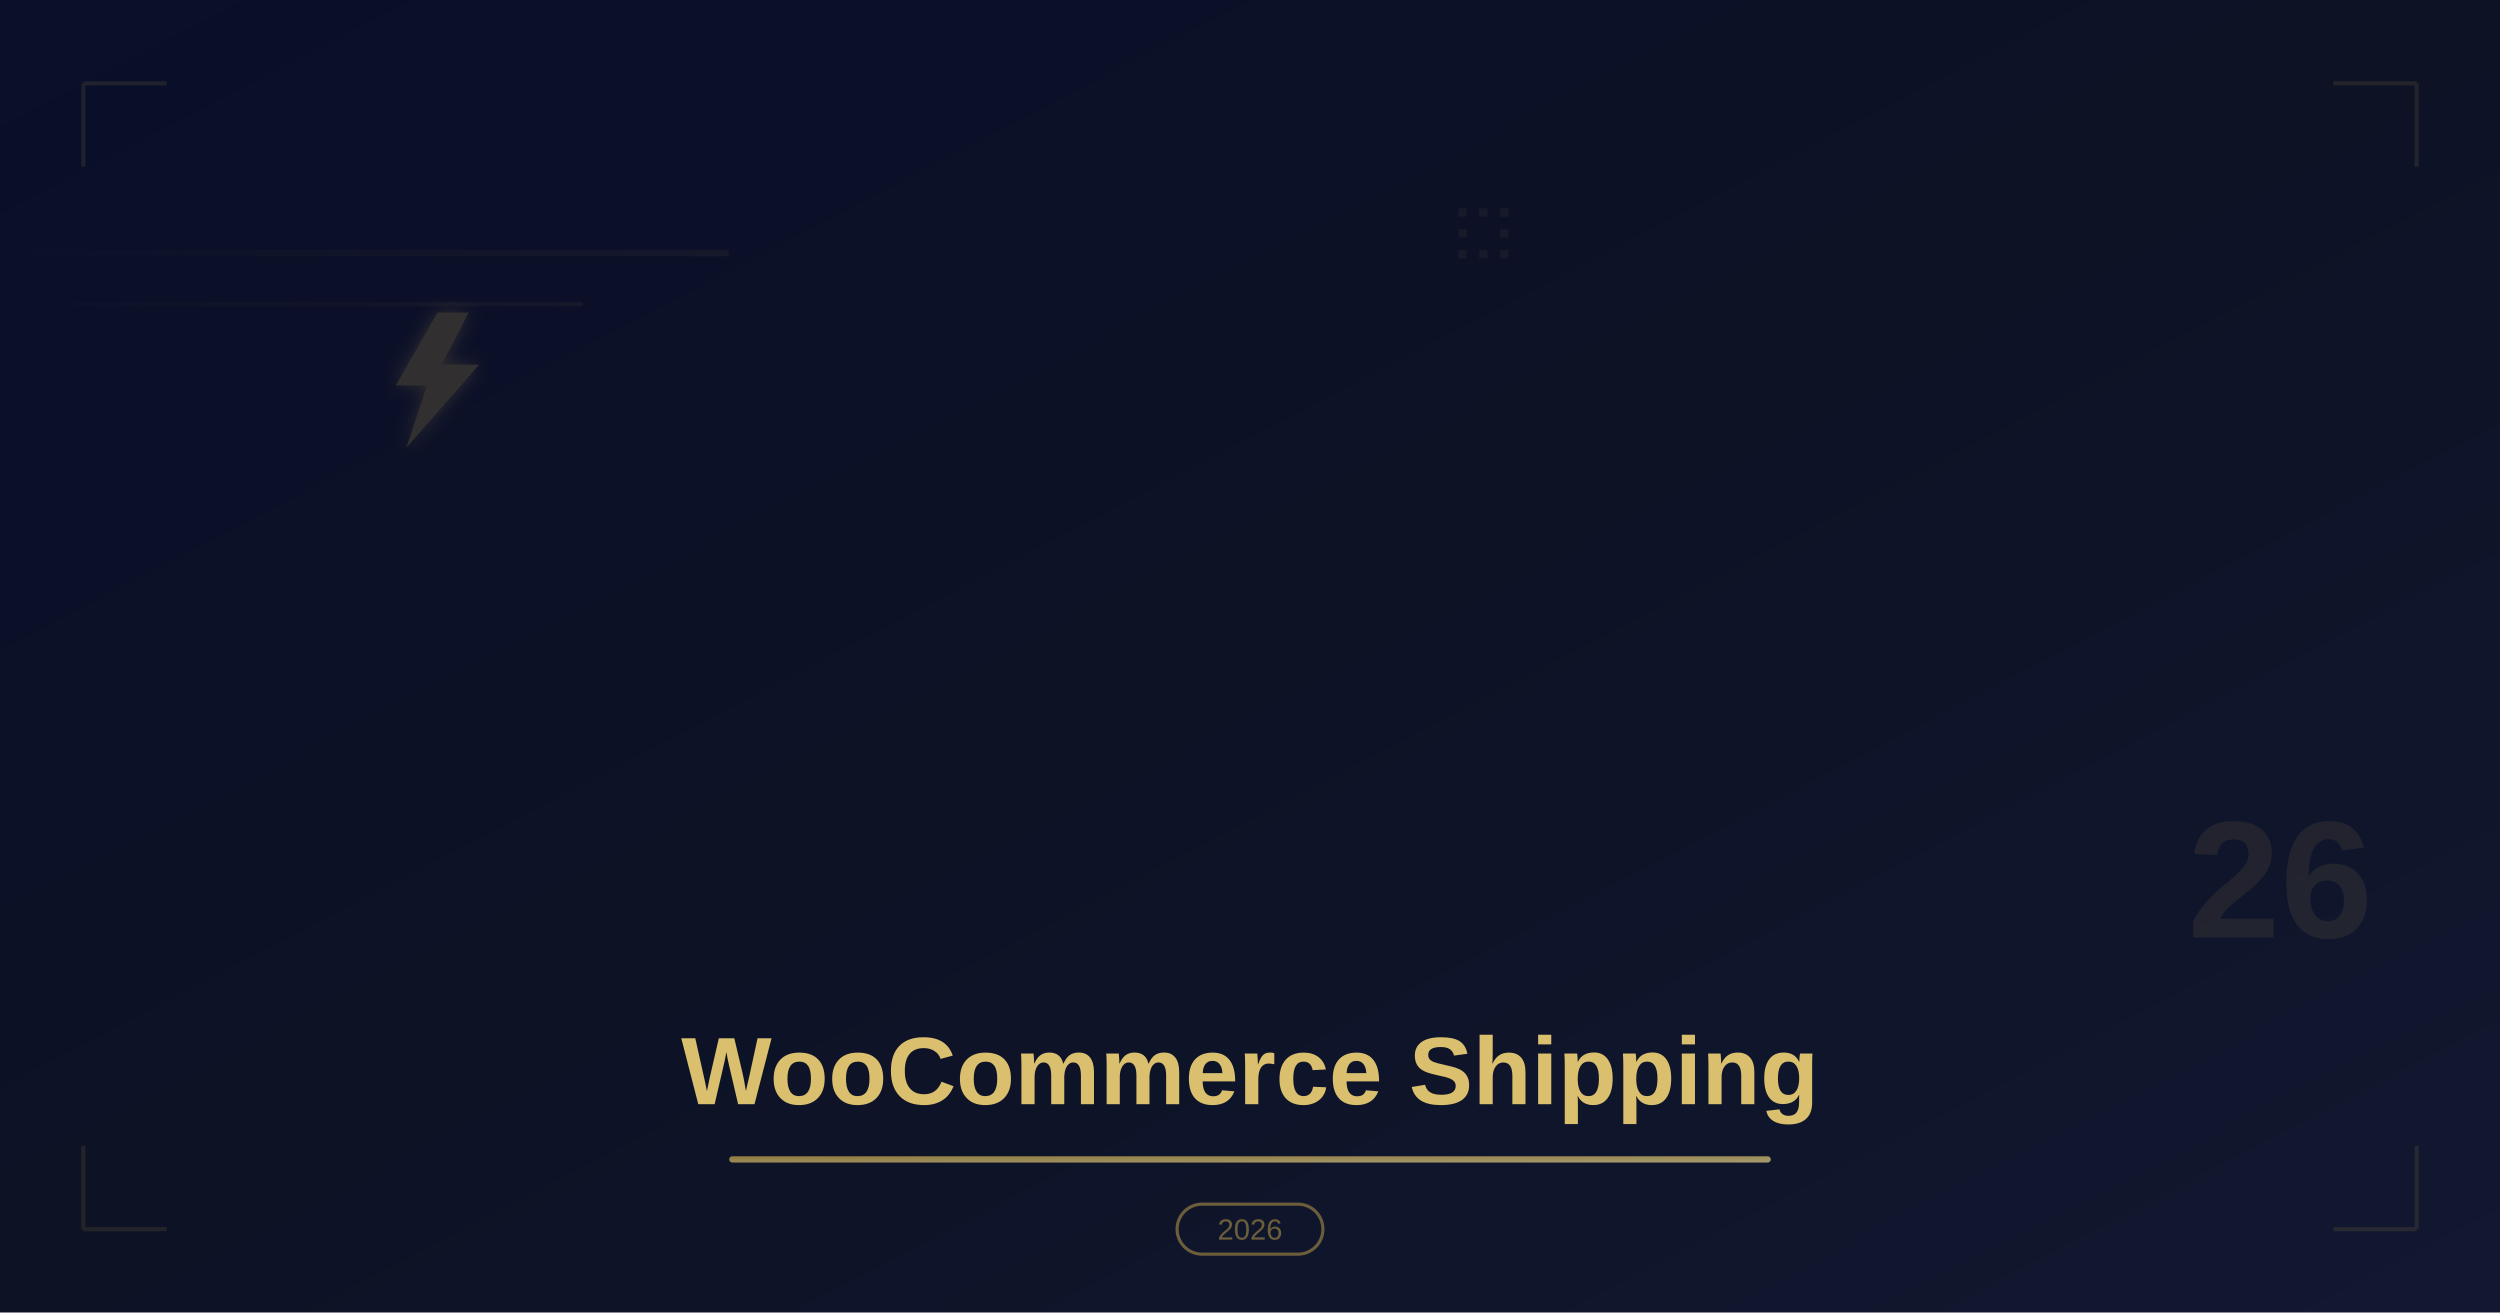
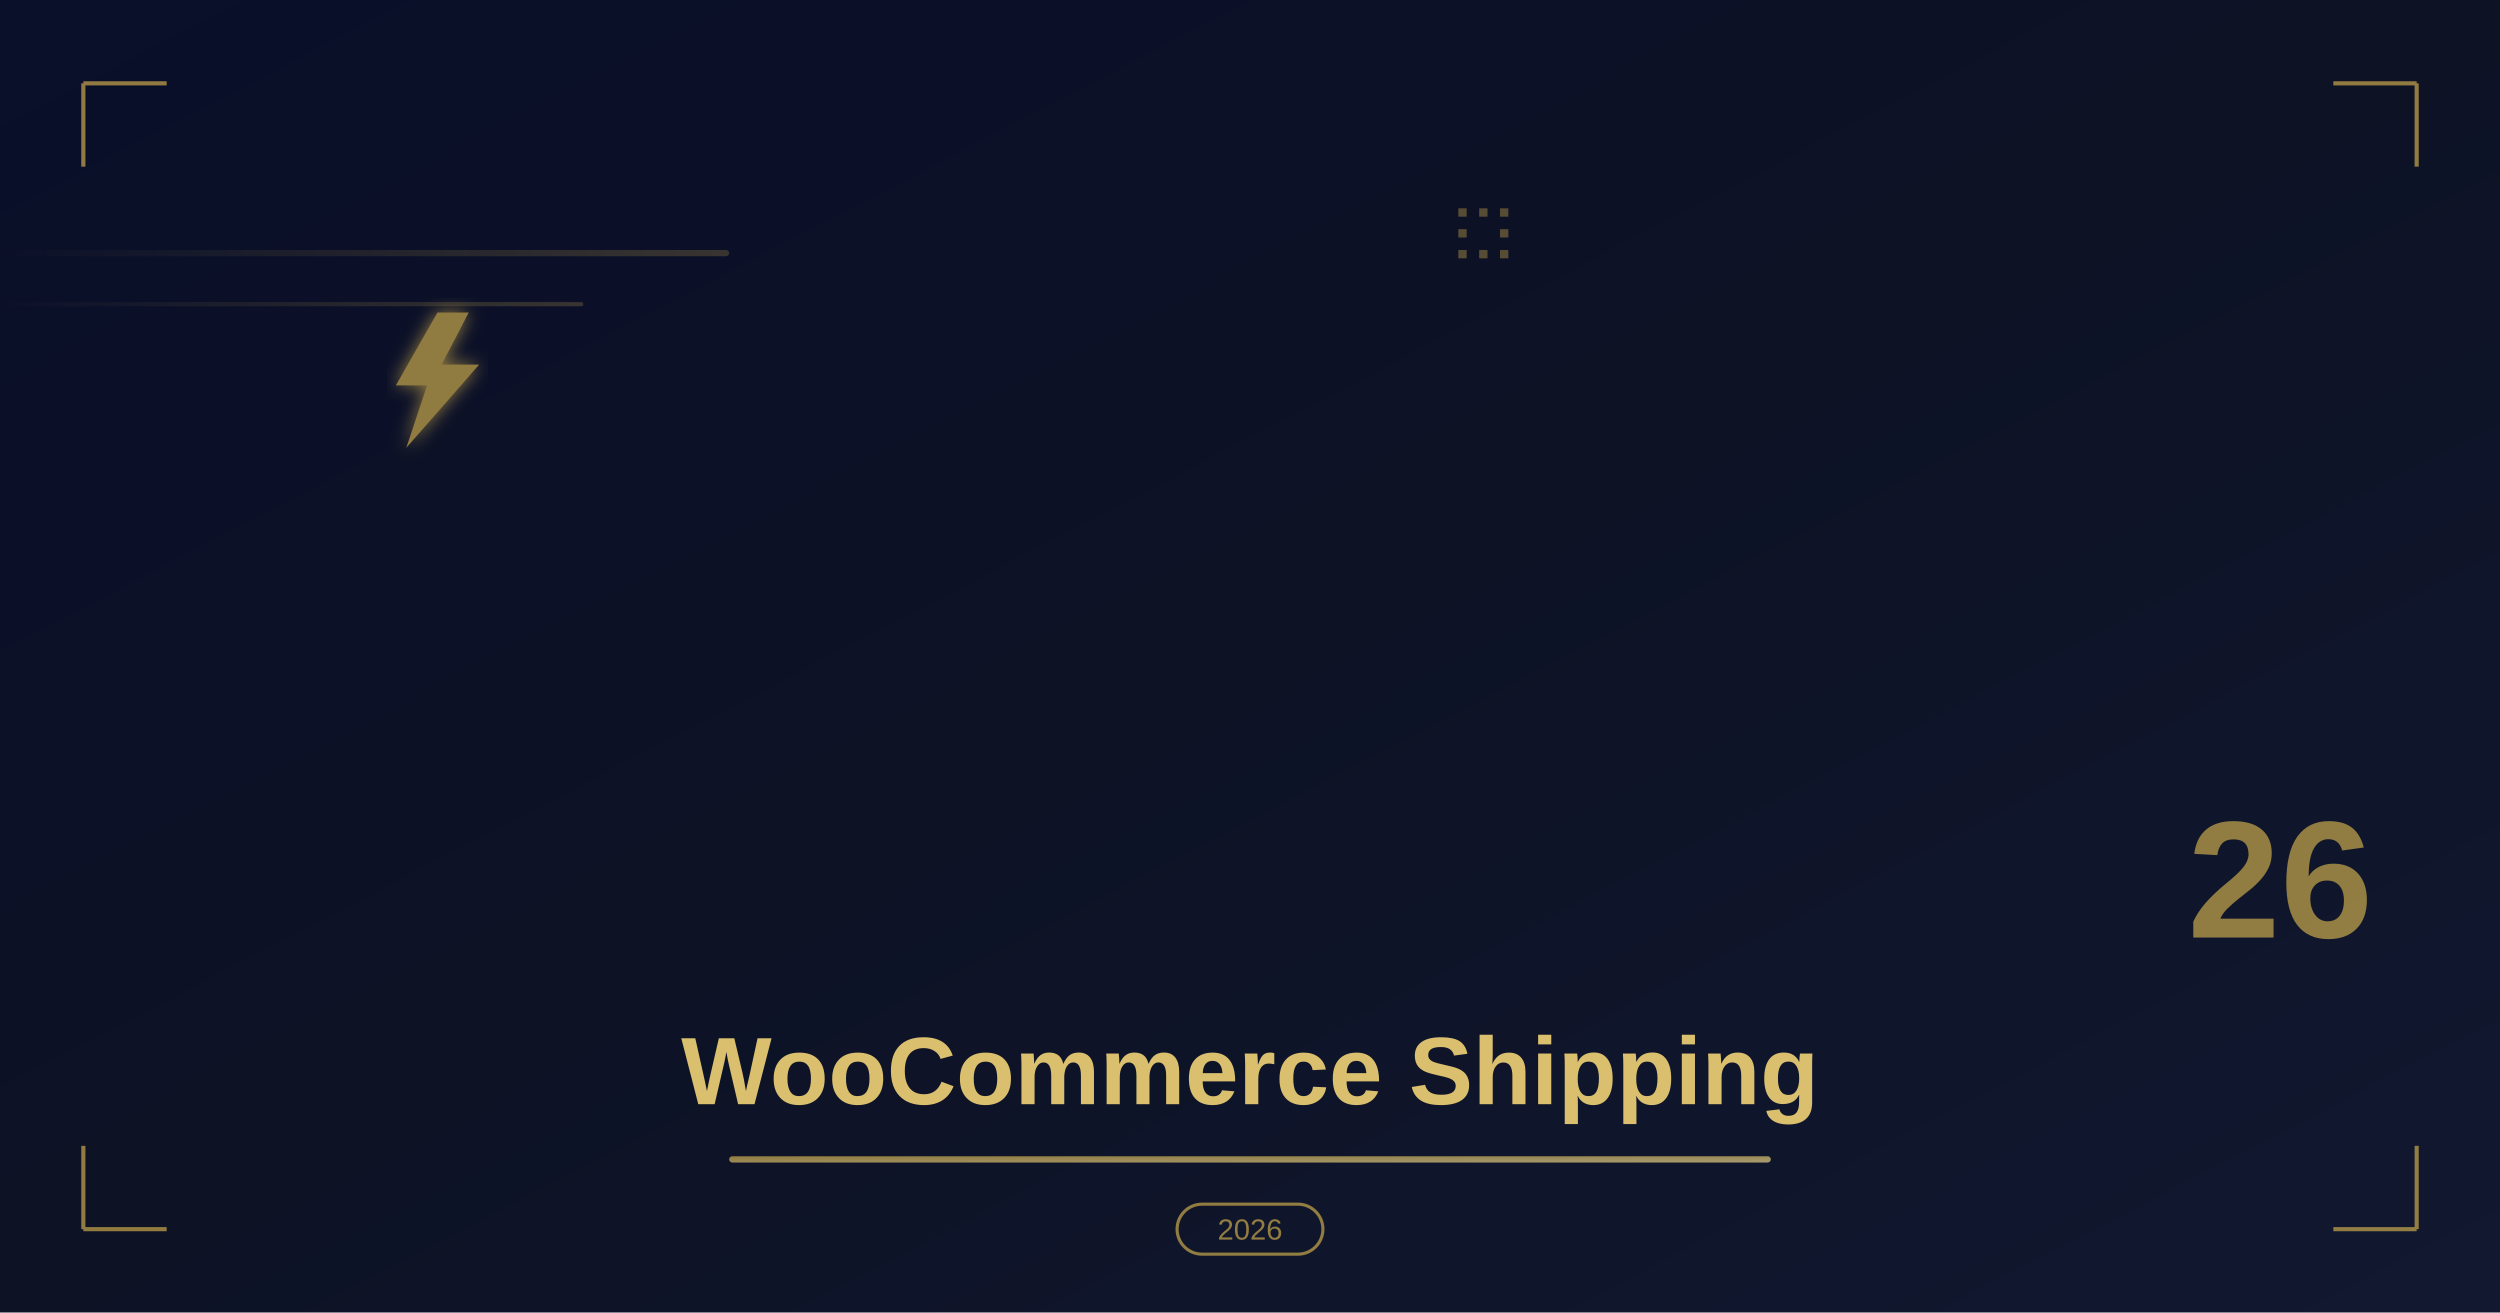
<svg xmlns="http://www.w3.org/2000/svg" viewBox="0 0 1200 630" width="1200" height="630">
  <defs>
    <linearGradient id="goldGrad" x1="0%" y1="0%" x2="100%" y2="100%">
      <stop offset="0%" stop-color="#c9a84c" />
      <stop offset="100%" stop-color="#e8d48b" />
    </linearGradient>
    <linearGradient id="speedGrad" x1="0%" y1="0%" x2="100%" y2="0%">
      <stop offset="0%" stop-color="#c9a84c" stop-opacity="0" />
      <stop offset="100%" stop-color="#c9a84c" stop-opacity="0.6" />
    </linearGradient>
    <linearGradient id="bgGrad" x1="0%" y1="0%" x2="100%" y2="100%">
      <stop offset="0%" stop-color="#0a0f2a" />
      <stop offset="50%" stop-color="#0d1225" />
      <stop offset="100%" stop-color="#111830" />
    </linearGradient>
    <filter id="glow">
      <feGaussianBlur stdDeviation="4" result="blur" />
      <feMerge>
        <feMergeNode in="blur" />
        <feMergeNode in="SourceGraphic" />
      </feMerge>
    </filter>
  </defs>
  <rect width="1200" height="630" fill="url(#bgGrad)" />
-   <g transform="translate(180, 150)" opacity="0.2" filter="url(#glow)">
+   <g transform="translate(180, 150)" opacity="0.7" filter="url(#glow)">
    <polygon points="30,0 10,35 25,35 15,65 50,25 32,25 45,0" fill="#c9a84c" />
  </g>
-   <g opacity="0.1">
+   <g opacity="0.4">
    <rect x="0" y="120" width="350" height="3" rx="1.5" fill="url(#speedGrad)" />
    <rect x="0" y="145" width="280" height="2" rx="1" fill="url(#speedGrad)" />
  </g>
-   <g transform="translate(1050, 450)" opacity="0.1">
+   <g transform="translate(1050, 450)" opacity="0.7">
    <text x="0" y="0" font-family="Arial, sans-serif" font-size="80" fill="#c9a84c" font-weight="bold">26</text>
  </g>
-   <g fill="#c9a84c" opacity="0.06">
+   <g fill="#c9a84c" opacity="0.4">
    <rect x="700" y="100" width="4" height="4" />
    <rect x="710" y="100" width="4" height="4" />
    <rect x="720" y="100" width="4" height="4" />
    <rect x="700" y="110" width="4" height="4" />
    <rect x="720" y="110" width="4" height="4" />
    <rect x="700" y="120" width="4" height="4" />
    <rect x="710" y="120" width="4" height="4" />
    <rect x="720" y="120" width="4" height="4" />
  </g>
-   <g opacity="0.12" fill="none" stroke="#c9a84c" stroke-width="2">
+   <g opacity="0.7" fill="none" stroke="#c9a84c" stroke-width="2">
    <path d="M40,40 L40,80 M40,40 L80,40" />
    <path d="M1160,40 L1160,80 M1160,40 L1120,40" />
    <path d="M40,590 L40,550 M40,590 L80,590" />
    <path d="M1160,590 L1160,550 M1160,590 L1120,590" />
  </g>
  <text x="600" y="530" font-family="Arial, Helvetica, sans-serif" font-size="46" fill="#D9BF6E" text-anchor="middle" font-weight="bold">WooCommerce Shipping</text>
  <rect x="350" y="555" width="500" height="3" rx="1.5" fill="url(#goldGrad)" opacity="0.7" />
-   <g transform="translate(600, 590)" opacity="0.5">
+   <g transform="translate(600, 590)" opacity="0.7">
    <rect x="-35" y="-12" width="70" height="24" rx="12" fill="none" stroke="#c9a84c" stroke-width="1.5" />
    <text x="0" y="5" font-family="Arial, sans-serif" font-size="14" fill="#c9a84c" text-anchor="middle">2026</text>
  </g>
</svg>
